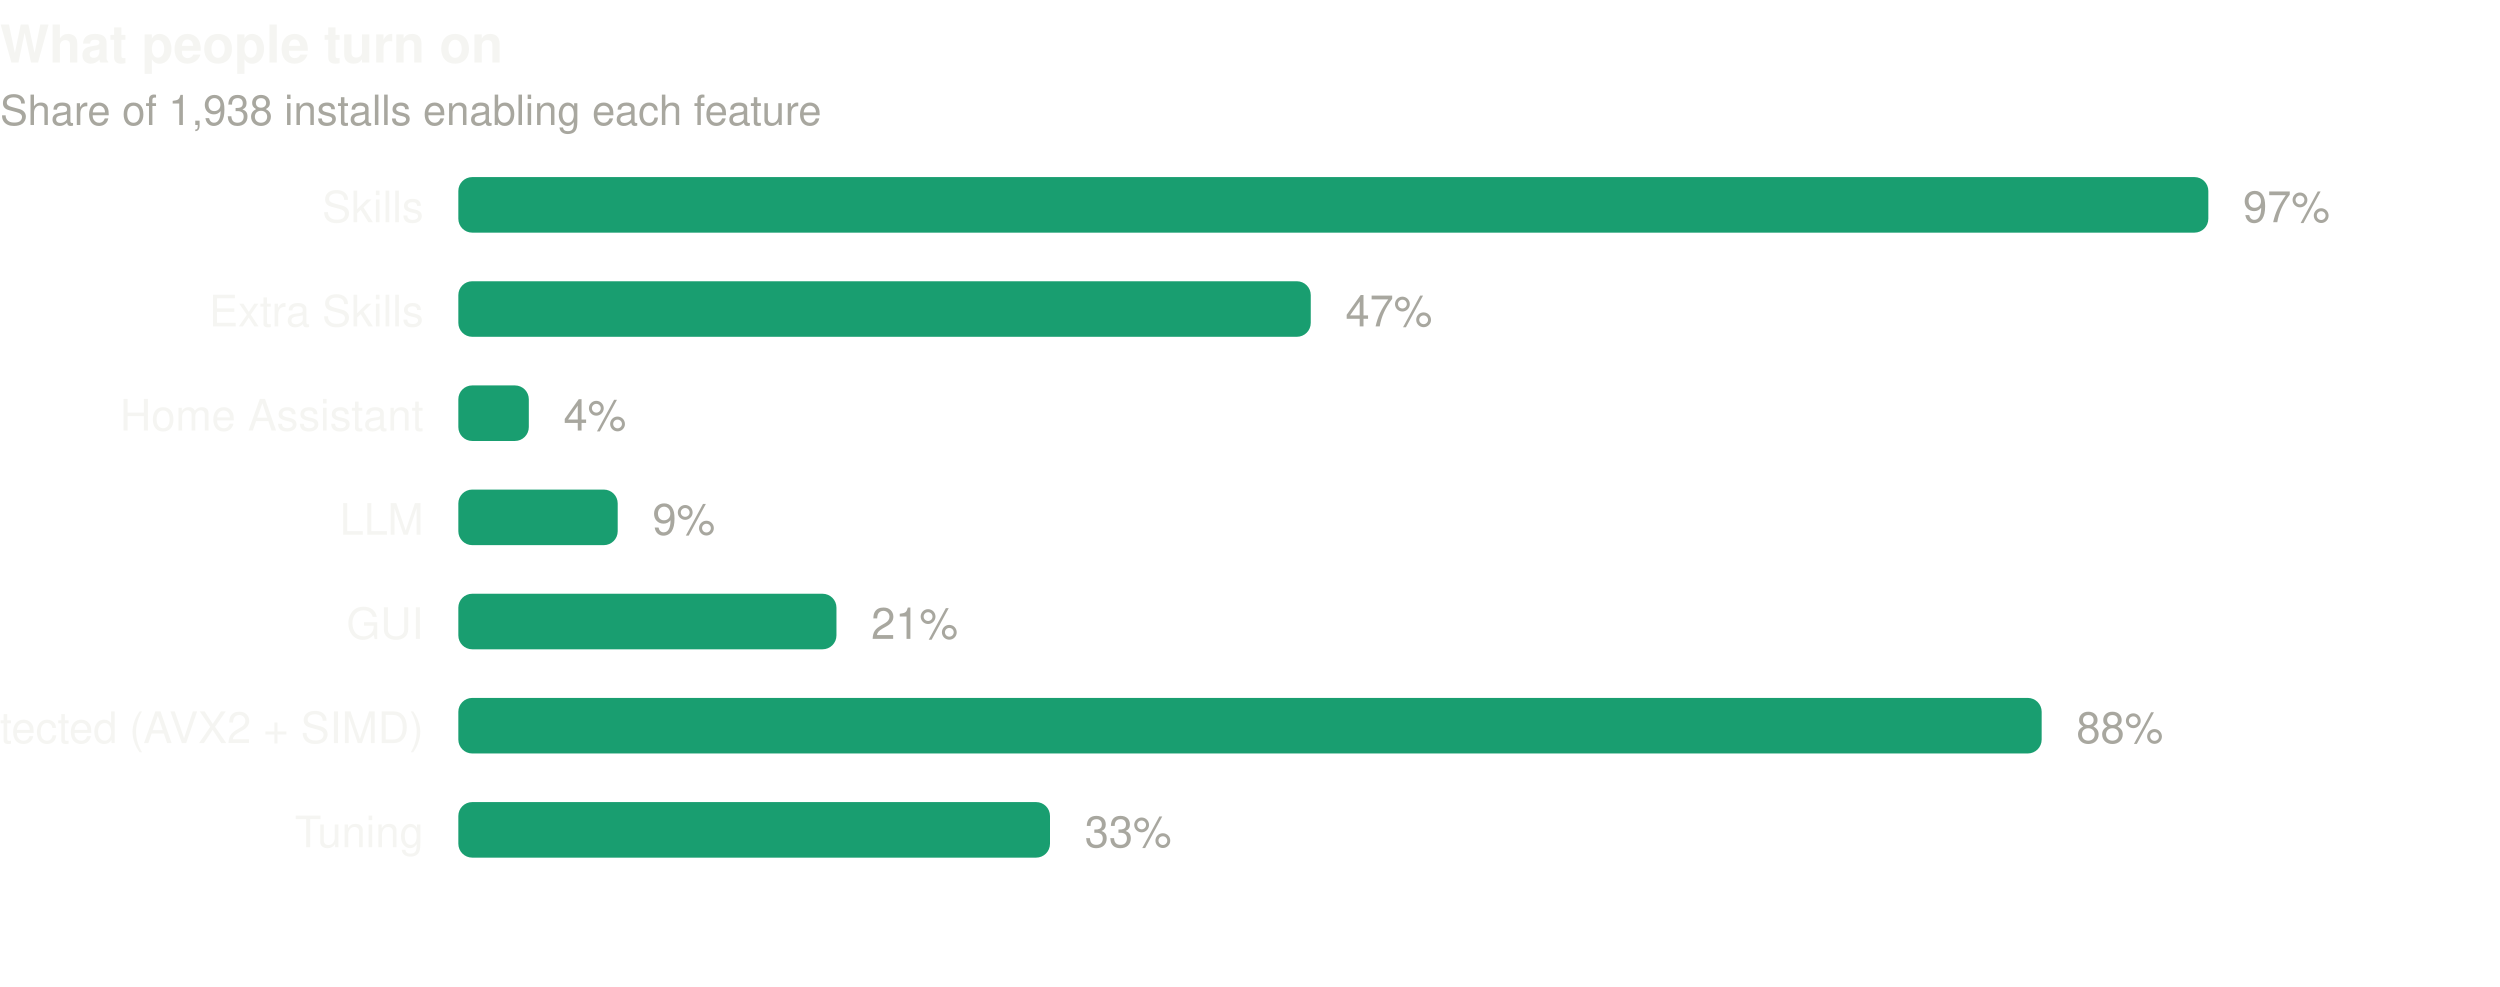
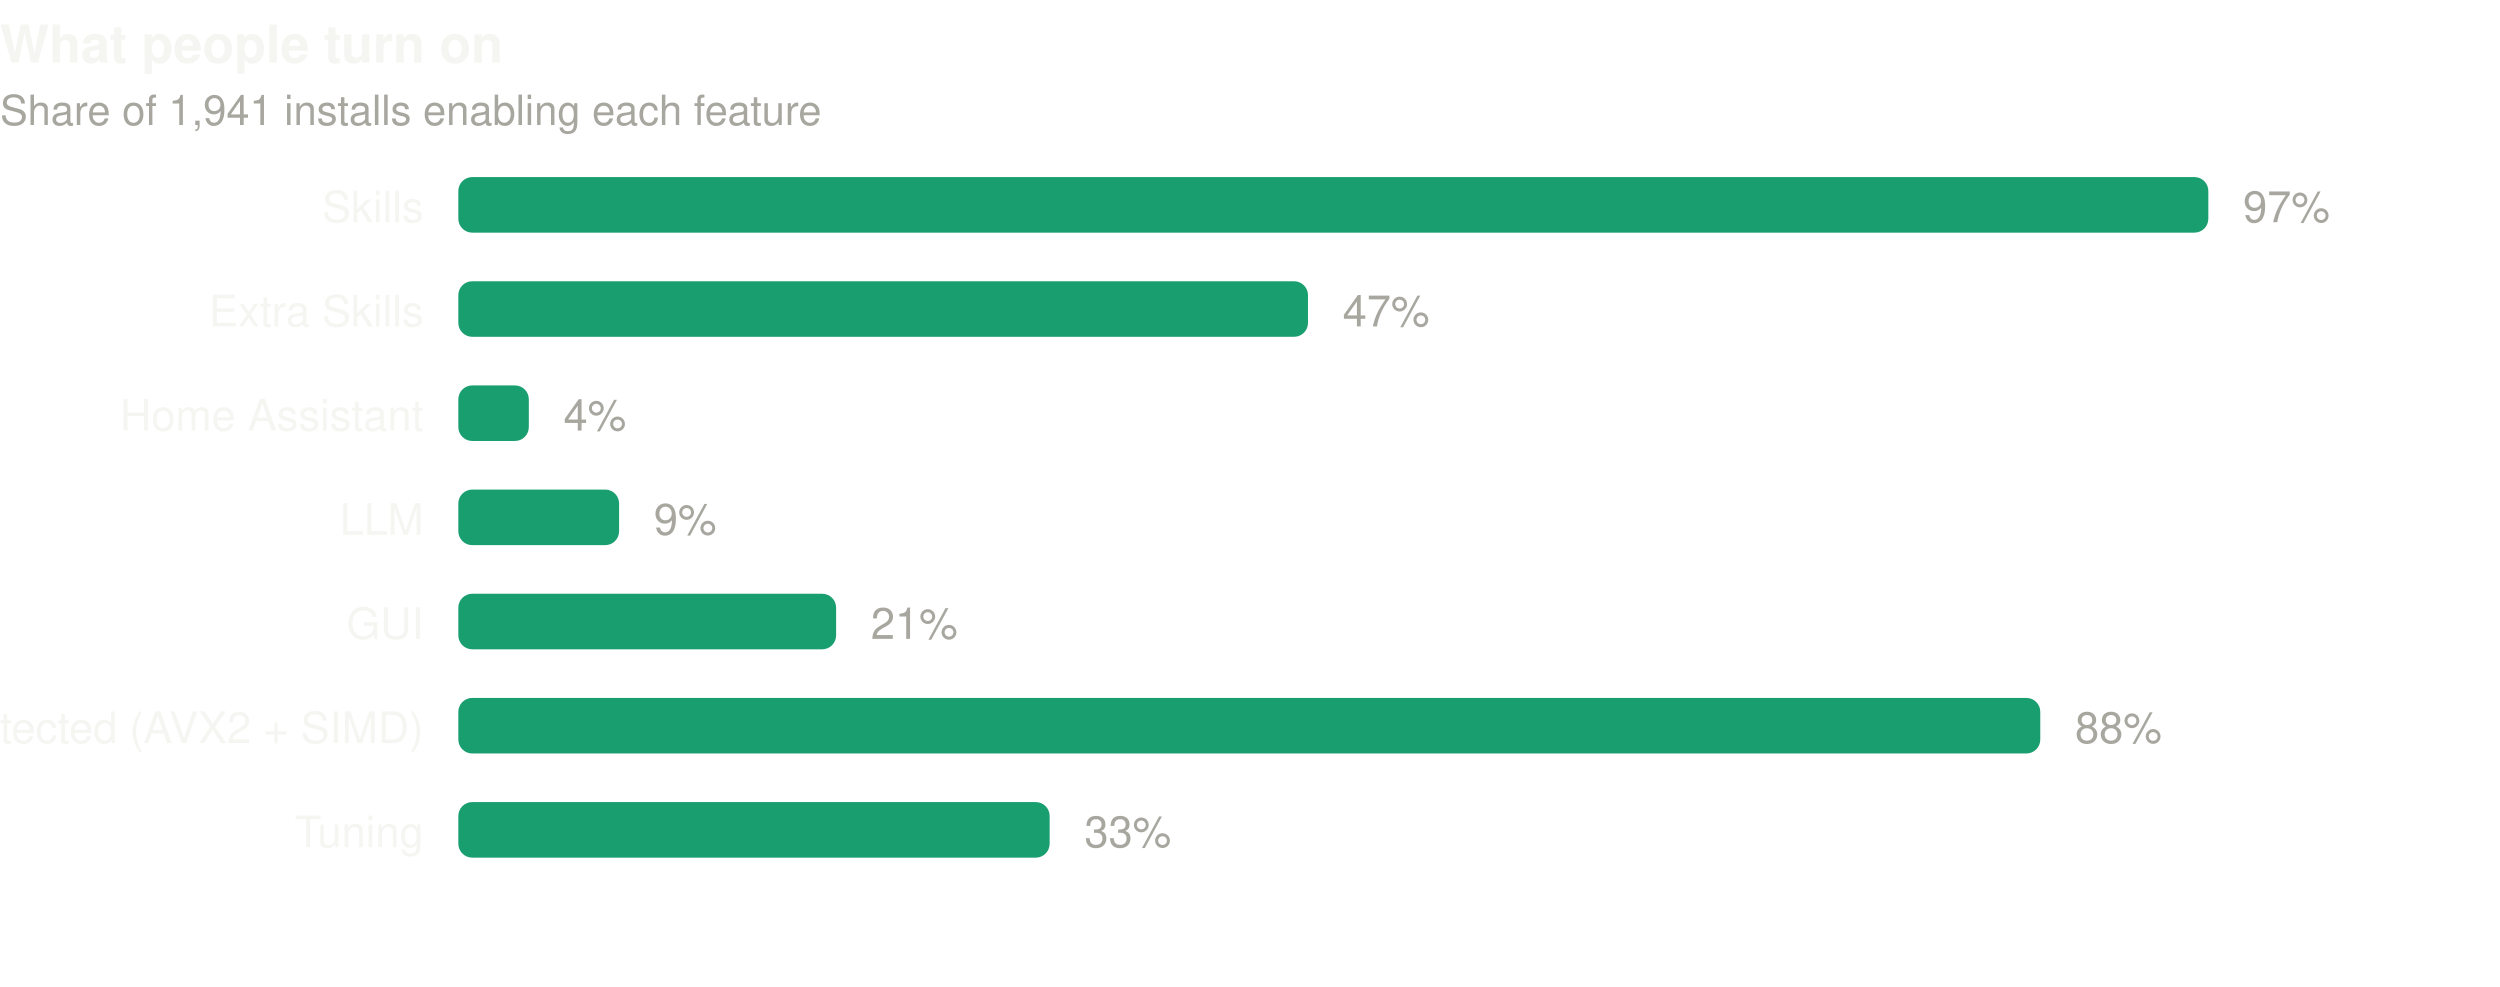
- <svg xmlns="http://www.w3.org/2000/svg" width="720" height="284" viewBox="0 0 720 284" role="img" aria-label="What people turn on. Share of 1,938 installs enabling each feature">
+ <svg xmlns="http://www.w3.org/2000/svg" width="720" height="284" viewBox="0 0 720 284" role="img" aria-label="What people turn on. Share of 1,941 installs enabling each feature">
  <text x="0" y="18" font-family="ui-sans-serif,-apple-system,BlinkMacSystemFont,'Segoe UI',Helvetica,Arial,sans-serif" font-size="15" font-weight="600" fill="#f5f5f2">What people turn on</text>
-   <text x="0" y="36" font-family="ui-sans-serif,-apple-system,BlinkMacSystemFont,'Segoe UI',Helvetica,Arial,sans-serif" font-size="12" fill="#a8a79f">Share of 1,938 installs enabling each feature</text>
+   <text x="0" y="36" font-family="ui-sans-serif,-apple-system,BlinkMacSystemFont,'Segoe UI',Helvetica,Arial,sans-serif" font-size="12" fill="#a8a79f">Share of 1,941 installs enabling each feature</text>
  <text x="122" y="64.0" text-anchor="end" font-family="ui-sans-serif,-apple-system,BlinkMacSystemFont,'Segoe UI',Helvetica,Arial,sans-serif" font-size="12.5" fill="#f5f5f2">Skills</text>
  <rect x="132" y="51.0" width="504.0" height="16" rx="4" fill="#199e70" />
  <text x="646.0" y="64.0" font-family="ui-sans-serif,-apple-system,BlinkMacSystemFont,'Segoe UI',Helvetica,Arial,sans-serif" font-size="12.5" fill="#a8a79f">97%</text>
  <text x="122" y="94.0" text-anchor="end" font-family="ui-sans-serif,-apple-system,BlinkMacSystemFont,'Segoe UI',Helvetica,Arial,sans-serif" font-size="12.5" fill="#f5f5f2">Extra Skills</text>
-   <rect x="132" y="81.0" width="245.5" height="16" rx="4" fill="#199e70" />
-   <text x="387.5" y="94.0" font-family="ui-sans-serif,-apple-system,BlinkMacSystemFont,'Segoe UI',Helvetica,Arial,sans-serif" font-size="12.5" fill="#a8a79f">47%</text>
+   <rect x="132" y="81.0" width="244.7" height="16" rx="4" fill="#199e70" />
+   <text x="386.7" y="94.0" font-family="ui-sans-serif,-apple-system,BlinkMacSystemFont,'Segoe UI',Helvetica,Arial,sans-serif" font-size="12.5" fill="#a8a79f">47%</text>
  <text x="122" y="124.0" text-anchor="end" font-family="ui-sans-serif,-apple-system,BlinkMacSystemFont,'Segoe UI',Helvetica,Arial,sans-serif" font-size="12.5" fill="#f5f5f2">Home Assistant</text>
  <rect x="132" y="111.0" width="20.3" height="16" rx="4" fill="#199e70" />
  <text x="162.3" y="124.0" font-family="ui-sans-serif,-apple-system,BlinkMacSystemFont,'Segoe UI',Helvetica,Arial,sans-serif" font-size="12.5" fill="#a8a79f">4%</text>
  <text x="122" y="154.0" text-anchor="end" font-family="ui-sans-serif,-apple-system,BlinkMacSystemFont,'Segoe UI',Helvetica,Arial,sans-serif" font-size="12.5" fill="#f5f5f2">LLM</text>
-   <rect x="132" y="141.0" width="45.9" height="16" rx="4" fill="#199e70" />
-   <text x="187.9" y="154.0" font-family="ui-sans-serif,-apple-system,BlinkMacSystemFont,'Segoe UI',Helvetica,Arial,sans-serif" font-size="12.5" fill="#a8a79f">9%</text>
+   <rect x="132" y="141.0" width="46.3" height="16" rx="4" fill="#199e70" />
+   <text x="188.3" y="154.0" font-family="ui-sans-serif,-apple-system,BlinkMacSystemFont,'Segoe UI',Helvetica,Arial,sans-serif" font-size="12.5" fill="#a8a79f">9%</text>
  <text x="122" y="184.0" text-anchor="end" font-family="ui-sans-serif,-apple-system,BlinkMacSystemFont,'Segoe UI',Helvetica,Arial,sans-serif" font-size="12.5" fill="#f5f5f2">GUI</text>
-   <rect x="132" y="171.0" width="108.9" height="16" rx="4" fill="#199e70" />
-   <text x="250.9" y="184.0" font-family="ui-sans-serif,-apple-system,BlinkMacSystemFont,'Segoe UI',Helvetica,Arial,sans-serif" font-size="12.5" fill="#a8a79f">21%</text>
+   <rect x="132" y="171.0" width="108.8" height="16" rx="4" fill="#199e70" />
+   <text x="250.8" y="184.0" font-family="ui-sans-serif,-apple-system,BlinkMacSystemFont,'Segoe UI',Helvetica,Arial,sans-serif" font-size="12.5" fill="#a8a79f">21%</text>
  <text x="122" y="214.0" text-anchor="end" font-family="ui-sans-serif,-apple-system,BlinkMacSystemFont,'Segoe UI',Helvetica,Arial,sans-serif" font-size="12.5" fill="#f5f5f2">CPU capability detected (AVX2 + SIMD)</text>
-   <rect x="132" y="201.0" width="456.0" height="16" rx="4" fill="#199e70" />
-   <text x="598.0" y="214.0" font-family="ui-sans-serif,-apple-system,BlinkMacSystemFont,'Segoe UI',Helvetica,Arial,sans-serif" font-size="12.5" fill="#a8a79f">88%</text>
+   <rect x="132" y="201.0" width="455.6" height="16" rx="4" fill="#199e70" />
+   <text x="597.6" y="214.0" font-family="ui-sans-serif,-apple-system,BlinkMacSystemFont,'Segoe UI',Helvetica,Arial,sans-serif" font-size="12.5" fill="#a8a79f">88%</text>
  <text x="122" y="244.0" text-anchor="end" font-family="ui-sans-serif,-apple-system,BlinkMacSystemFont,'Segoe UI',Helvetica,Arial,sans-serif" font-size="12.5" fill="#f5f5f2">Tuning</text>
-   <rect x="132" y="231.0" width="170.4" height="16" rx="4" fill="#199e70" />
-   <text x="312.4" y="244.0" font-family="ui-sans-serif,-apple-system,BlinkMacSystemFont,'Segoe UI',Helvetica,Arial,sans-serif" font-size="12.5" fill="#a8a79f">33%</text>
+   <rect x="132" y="231.0" width="170.3" height="16" rx="4" fill="#199e70" />
+   <text x="312.3" y="244.0" font-family="ui-sans-serif,-apple-system,BlinkMacSystemFont,'Segoe UI',Helvetica,Arial,sans-serif" font-size="12.5" fill="#a8a79f">33%</text>
</svg>
